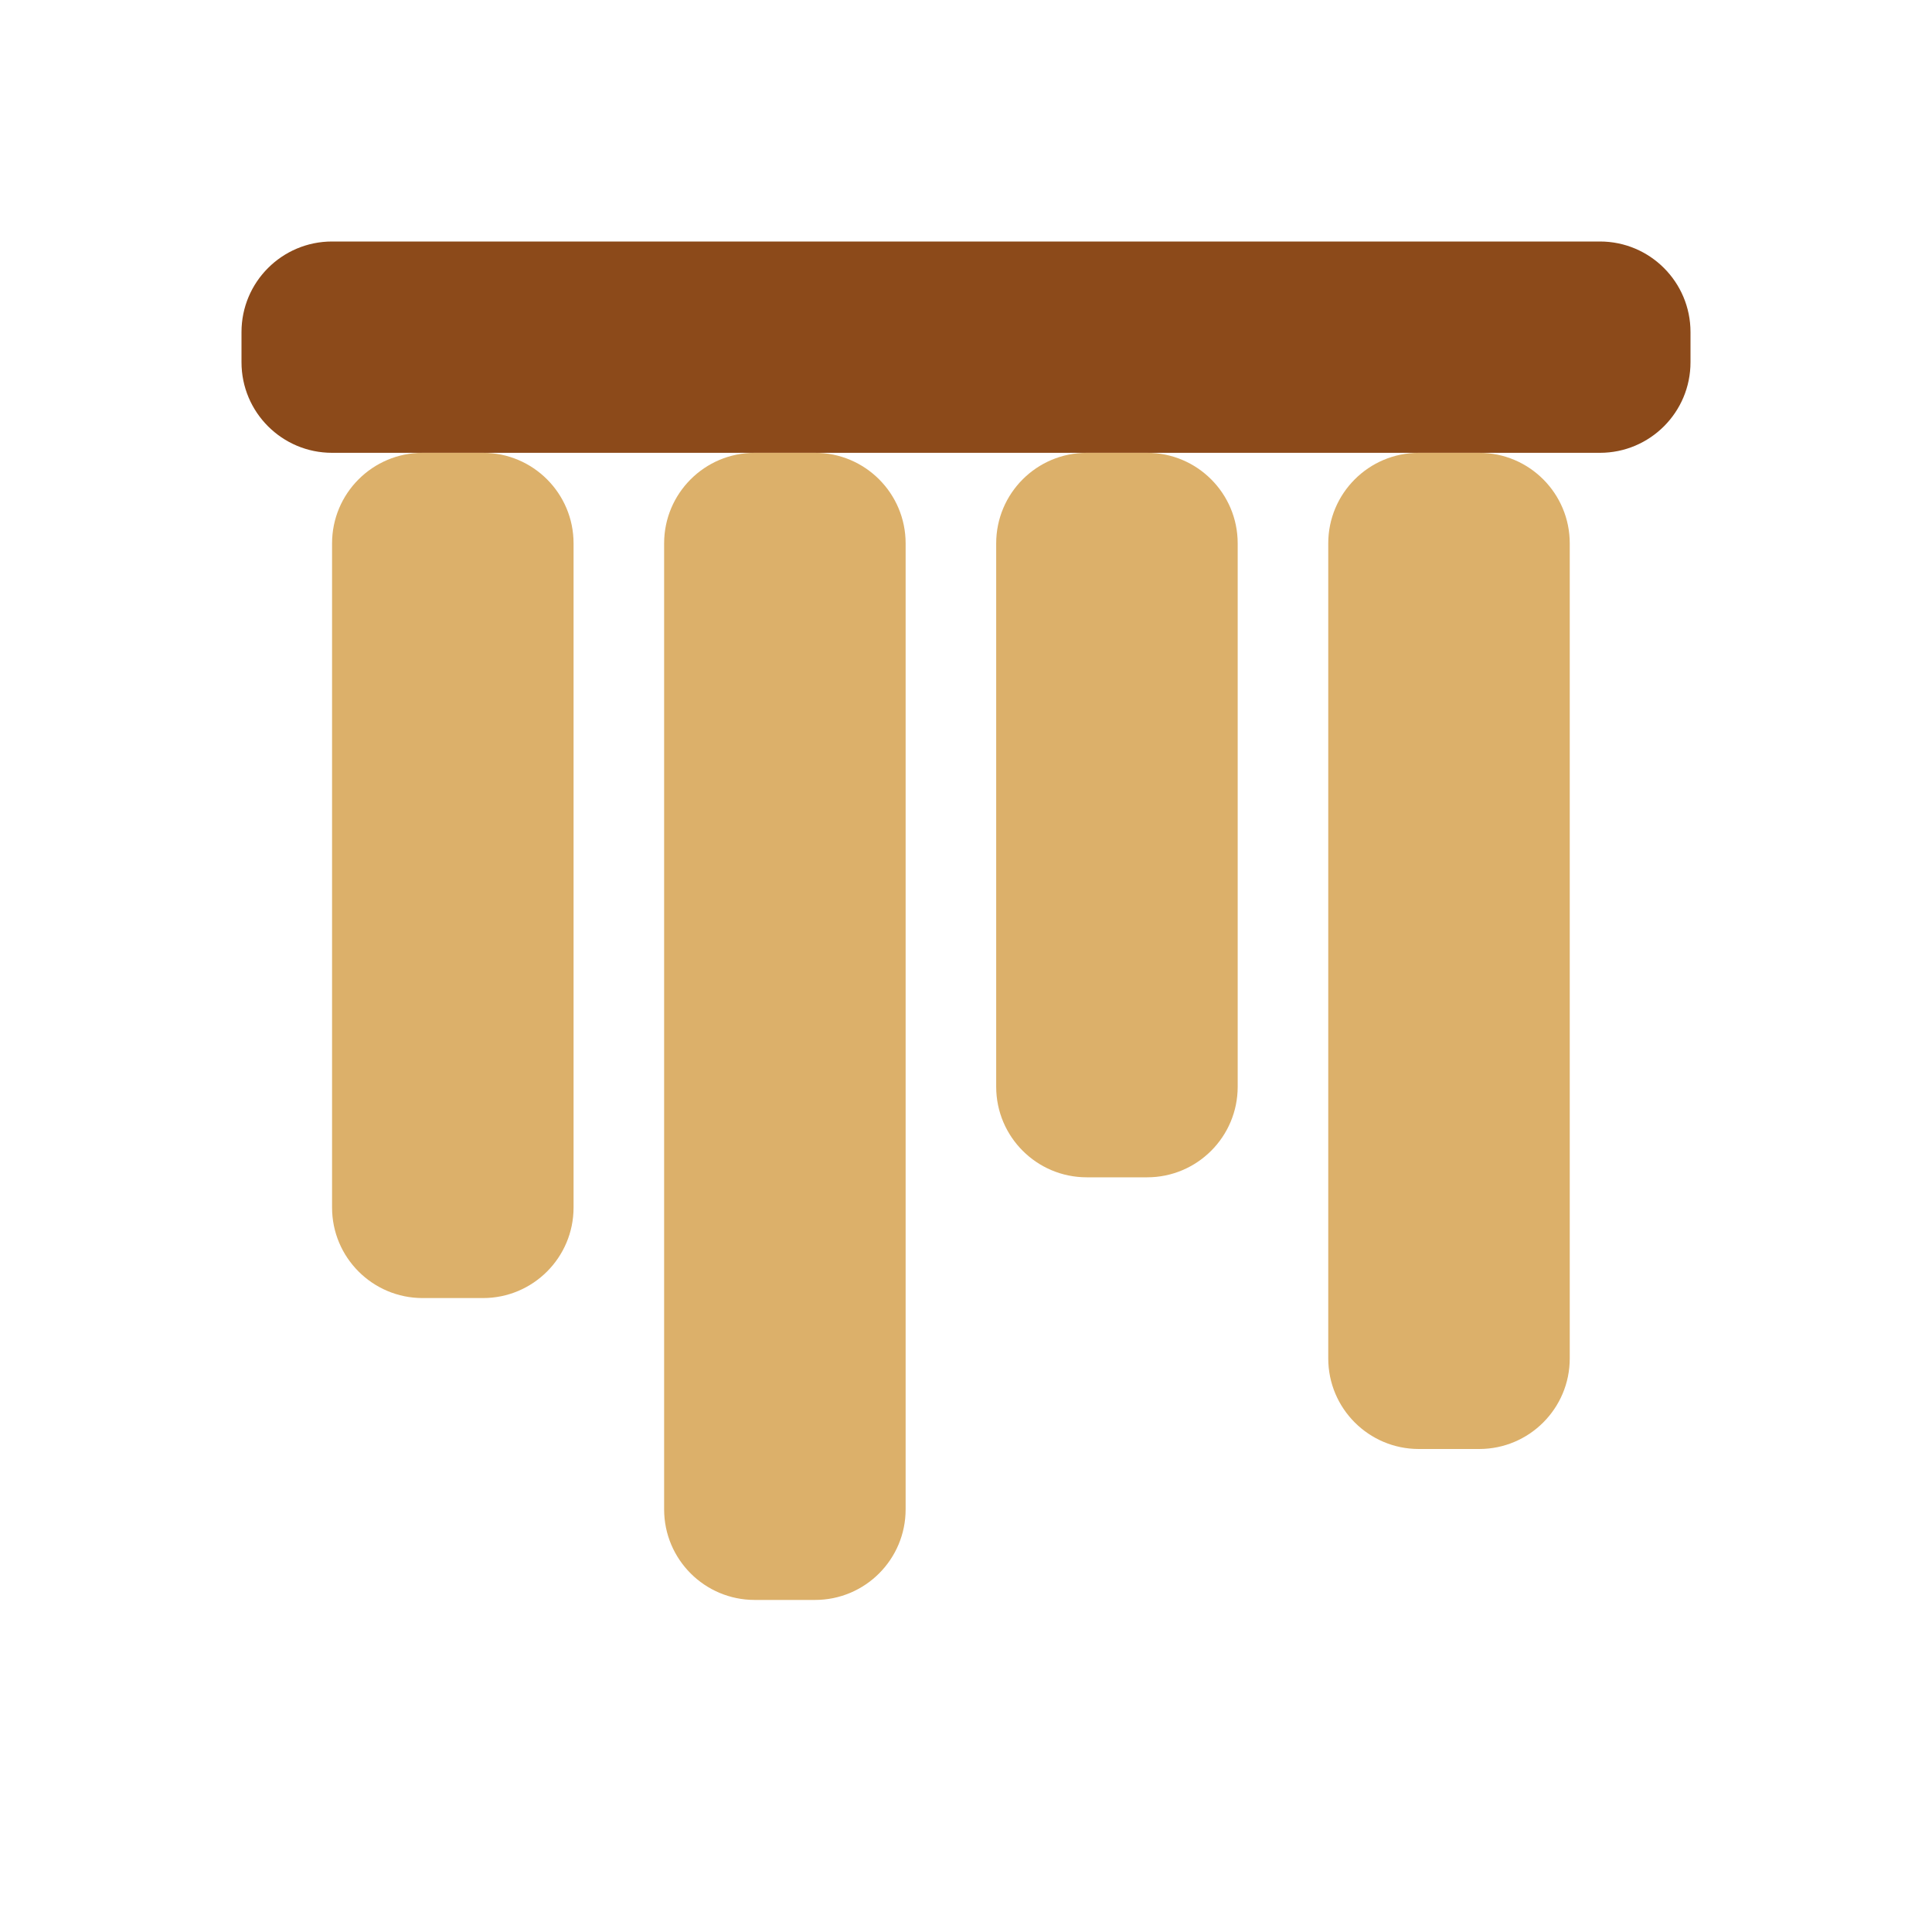
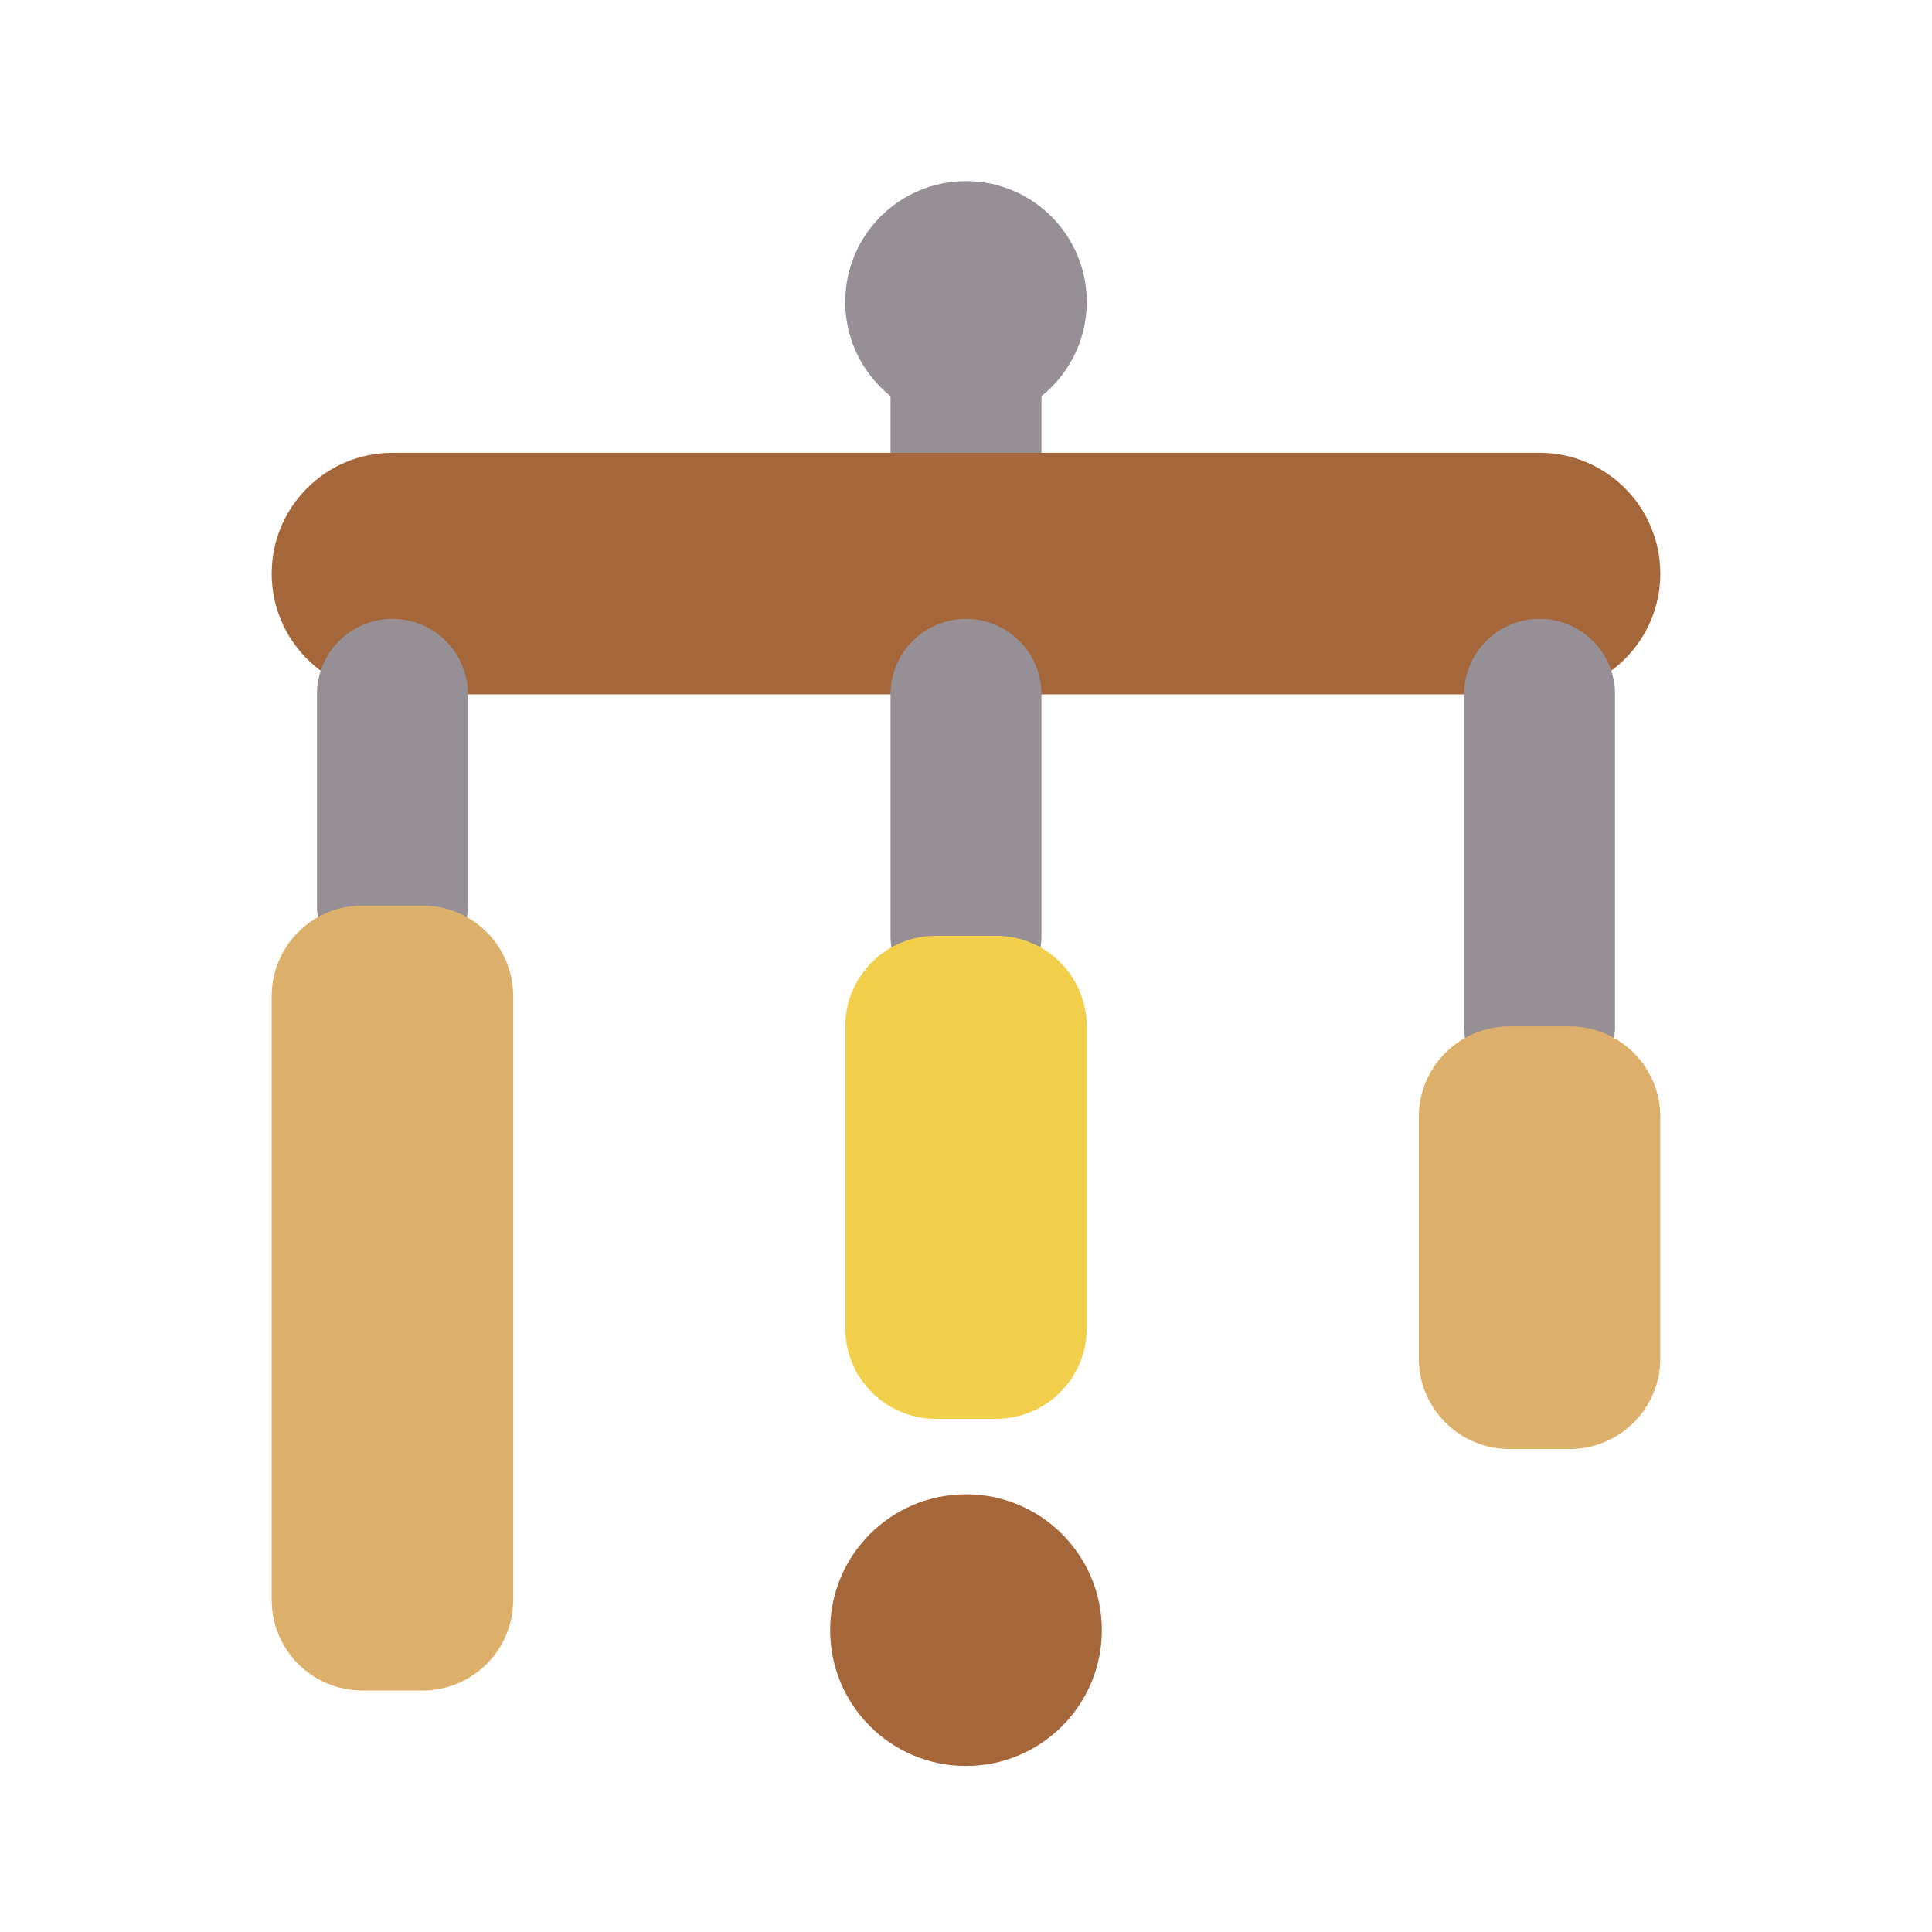
<svg xmlns="http://www.w3.org/2000/svg" viewBox="0 0 64 64" role="img" aria-label="wind chime">
-   <rect x="8" y="8" width="48" height="7" rx="3" fill="#8c4a1a" />
-   <rect x="11" y="15" width="8" height="28" rx="3" fill="#dcb06a" />
-   <rect x="22" y="15" width="8" height="38" rx="3" fill="#dcb06a" />
-   <rect x="33" y="15" width="8" height="24" rx="3" fill="#dcb06a" />
-   <rect x="44" y="15" width="8" height="33" rx="3" fill="#dcb06a" />
+   <path d="M32 15V10" fill="none" stroke="#968f96" stroke-width="5" stroke-linecap="round" stroke-linejoin="round" />
+   <ellipse cx="32" cy="10" rx="4" ry="4" fill="#968f96" />
+   <rect x="9" y="15" width="46" height="8" fill="#a5663a" rx="4" />
+   <path d="M13 23L13 30" fill="none" stroke="#968f96" stroke-width="5" stroke-linecap="round" stroke-linejoin="round" />
+   <path d="M51 23L51 34" fill="none" stroke="#968f96" stroke-width="5" stroke-linecap="round" stroke-linejoin="round" />
+   <path d="M32 23L32 31" fill="none" stroke="#968f96" stroke-width="5" stroke-linecap="round" stroke-linejoin="round" />
+   <rect x="9" y="30" width="8" height="26" fill="#dcb06a" rx="3" />
+   <rect x="47" y="34" width="8" height="14" fill="#dcb06a" rx="3" />
+   <rect x="28" y="31" width="8" height="16" fill="#f2cf4a" rx="3" />
+   <circle cx="32" cy="54" r="4.5" fill="#a5663a" />
</svg>
